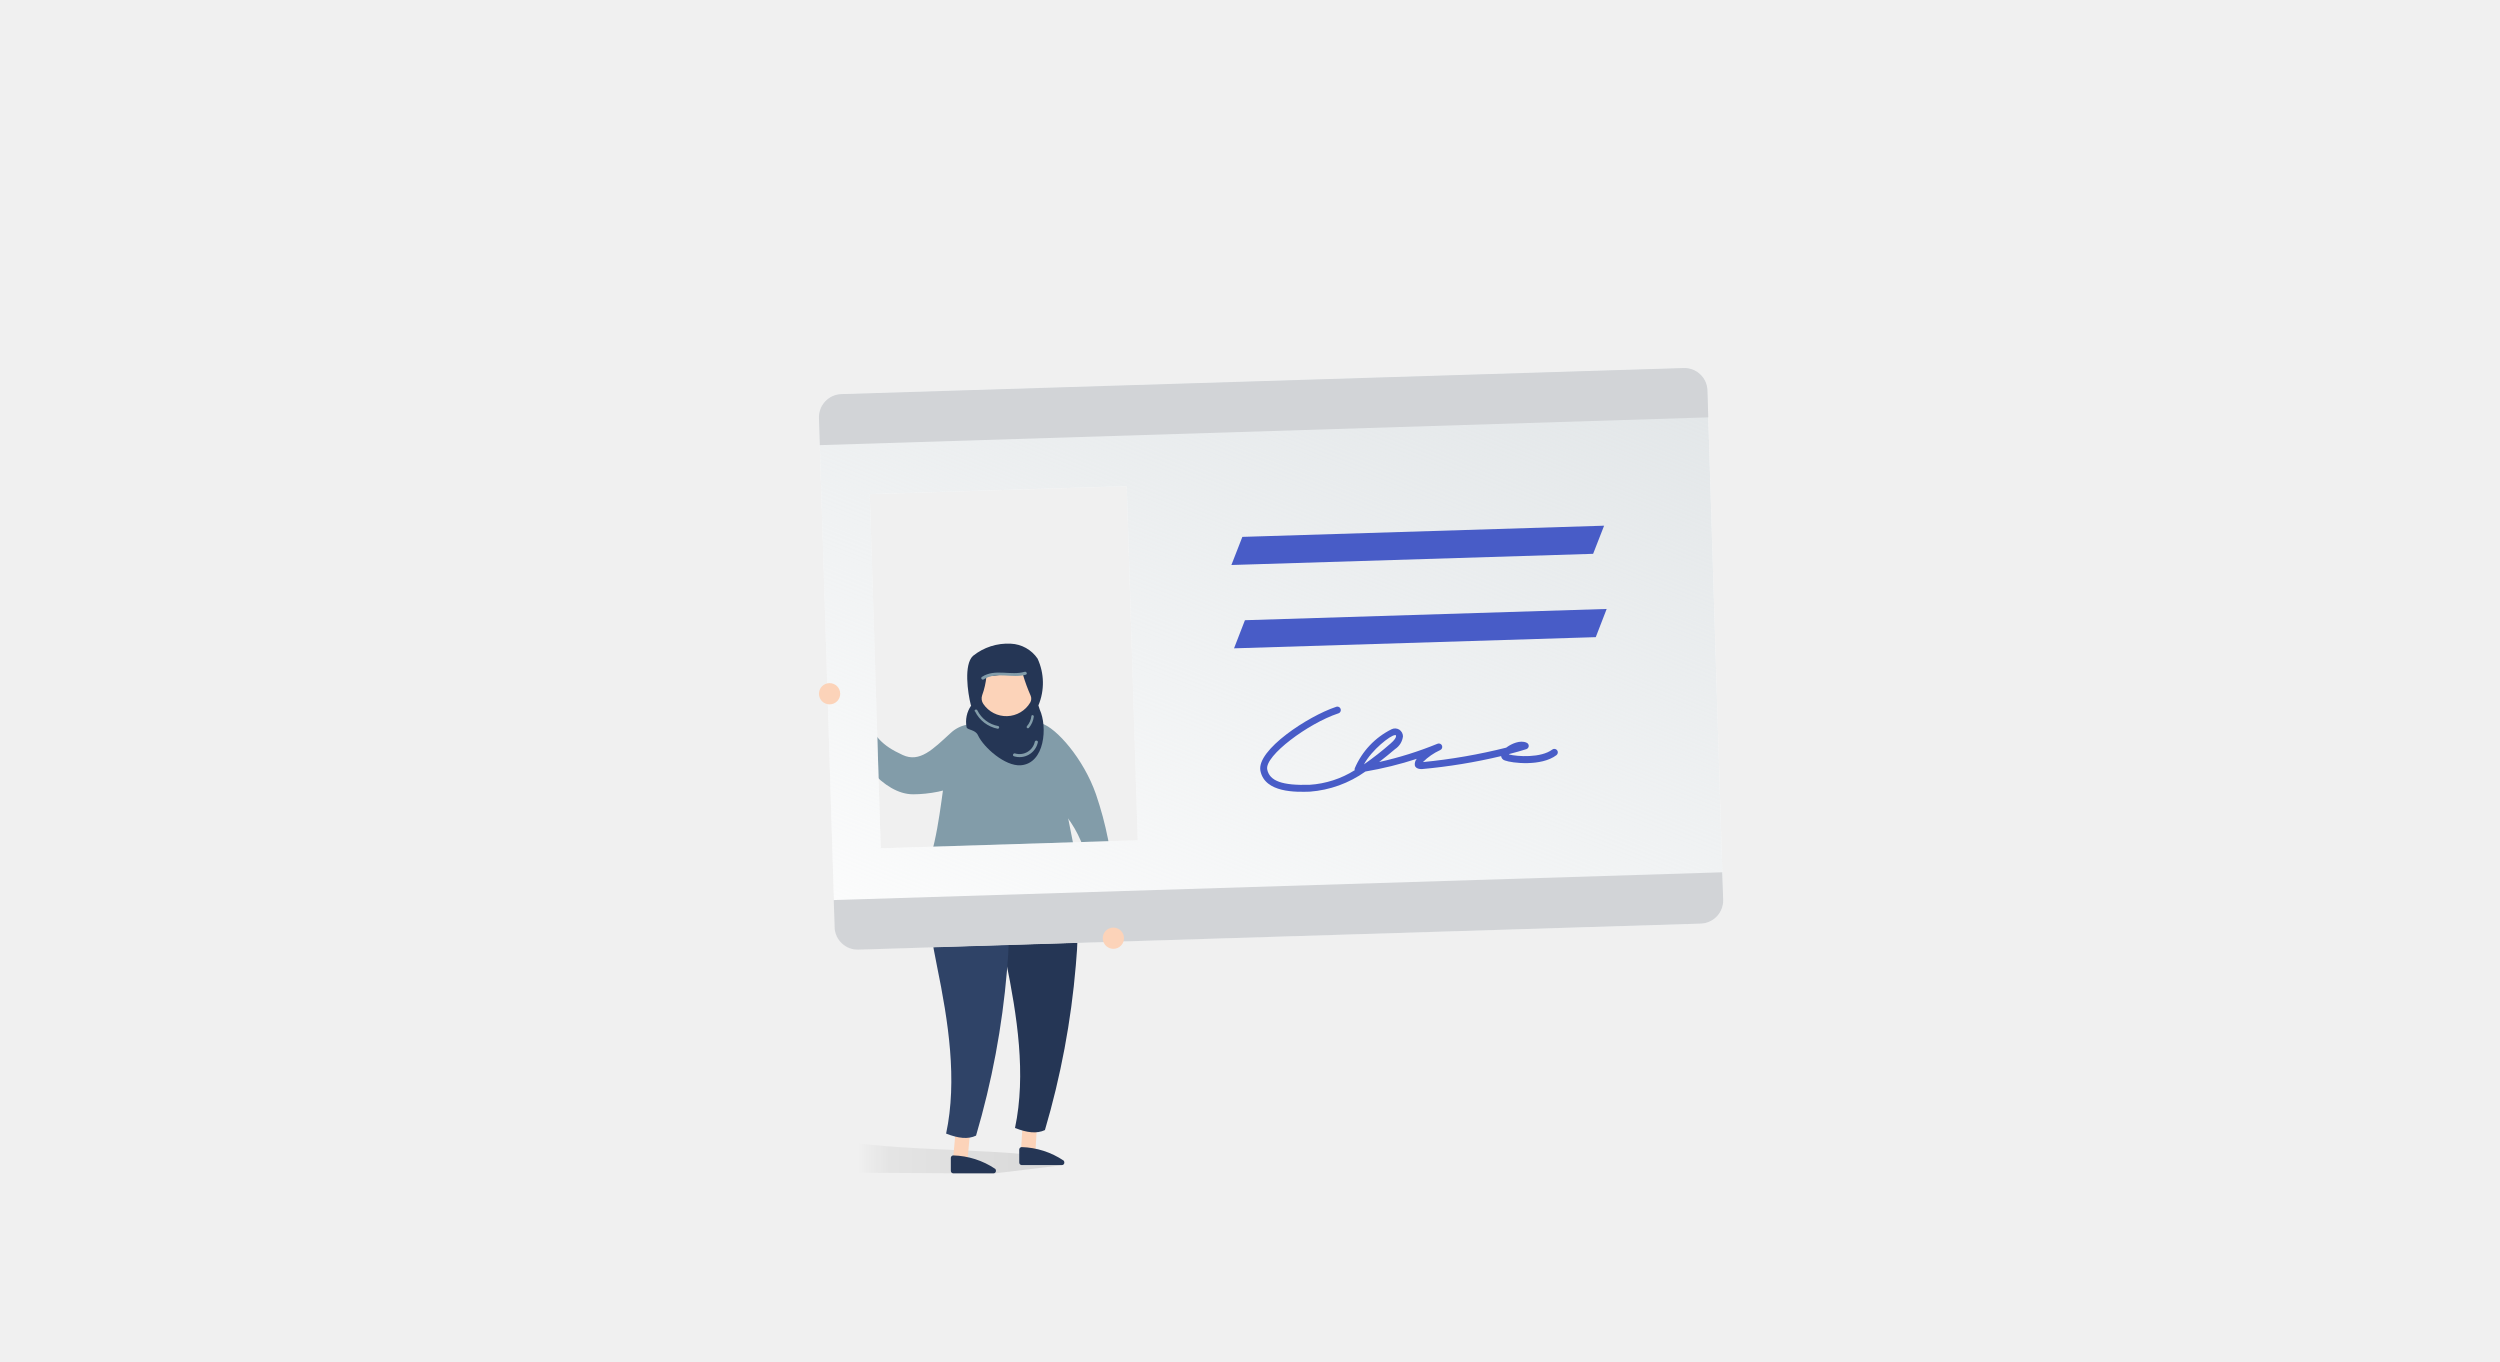
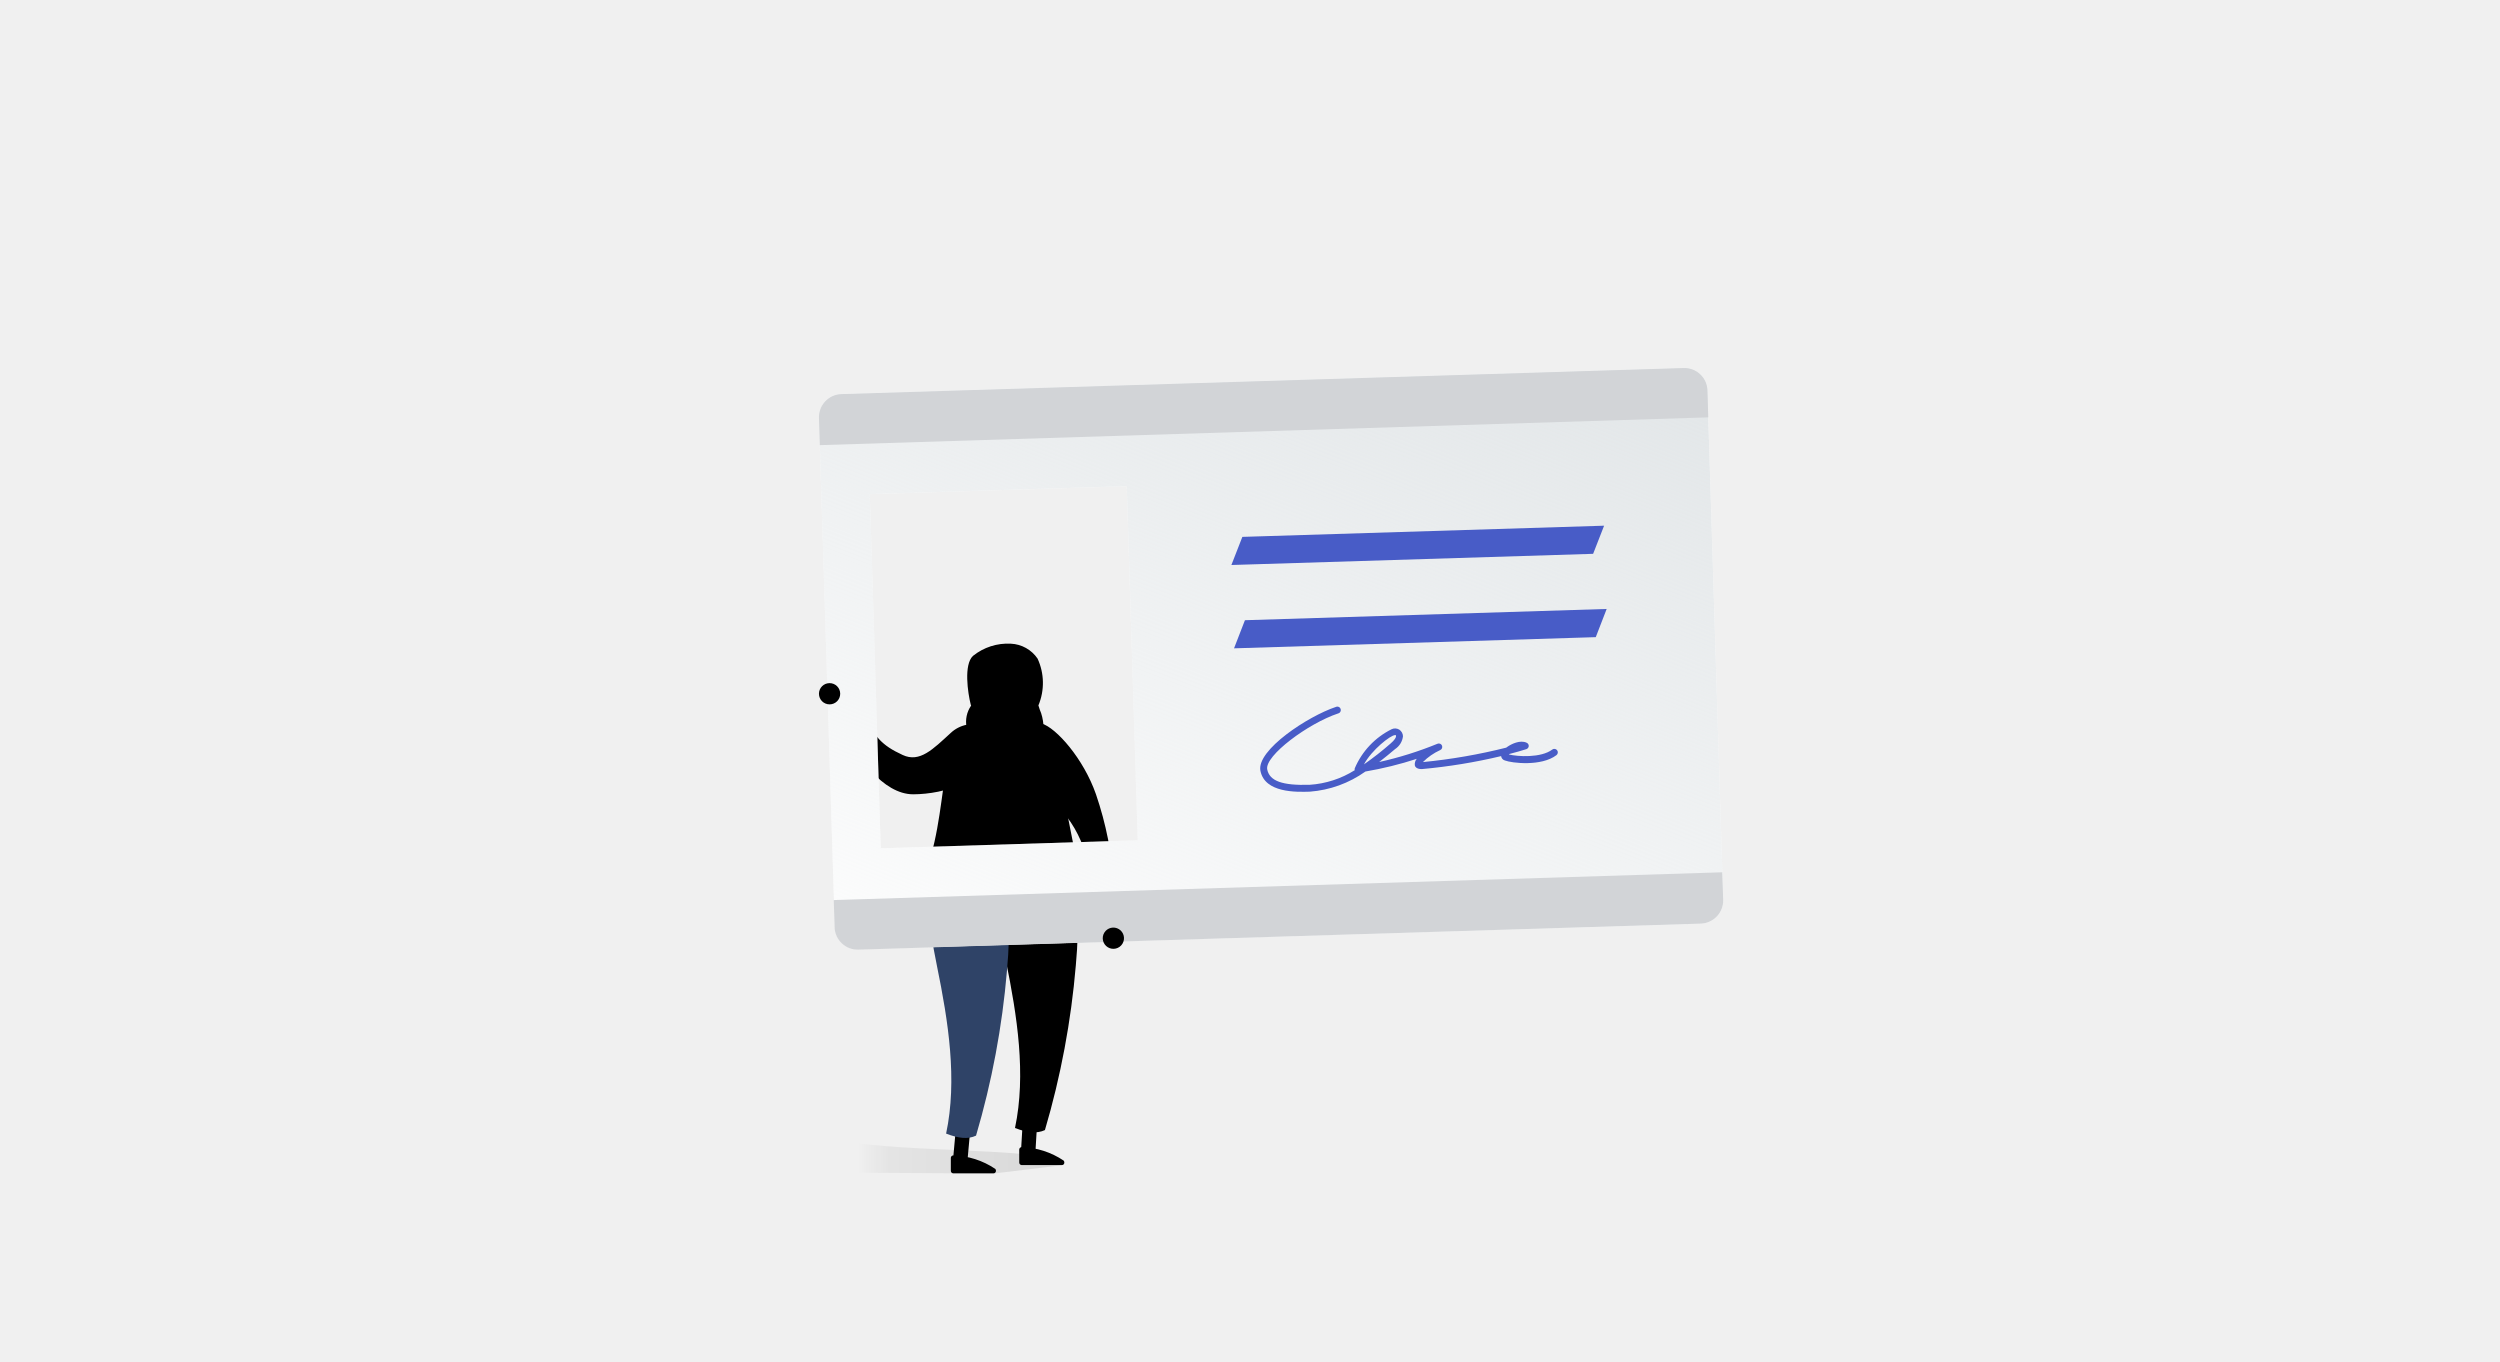
<svg xmlns="http://www.w3.org/2000/svg" viewBox="0 0 360 196">
  <defs>
    <linearGradient id="linear-gradient" x1="15328.09" y1="166.81" x2="15357.52" y2="166.81" gradientTransform="translate(-15204.59)" gradientUnits="userSpaceOnUse">
      <stop offset="0" stop-opacity="0" />
      <stop offset=".15" stop-opacity=".05" />
      <stop offset="1" stop-opacity=".1" />
    </linearGradient>
    <linearGradient id="linear-gradient-2" x1="163.81" y1="214.26" x2="211.32" y2="102.34" gradientTransform="rotate(-1.77 -1868.09 273.2)" gradientUnits="userSpaceOnUse">
      <stop offset="0" stop-color="#e2e6e8" stop-opacity=".1" />
      <stop offset="1" stop-color="#e2e6e8" />
    </linearGradient>
    <style>.cls-3{fill:#fcd3b9}.cls-4{fill:#253655}.cls-7{fill:#829ca9}</style>
  </defs>
  <path d="M0 0h360v196H0z" id="frames" fill="none" />
  <g id="Layer_1" data-name="Layer 1">
    <path d="M123.51 164.63c10.16 1.36 29.42.76 29.42 3.16l-9.85 1.2-19.57-.12" fill="url(#linear-gradient)" />
-     <path class="cls-3" transform="rotate(-176.6 148.19 163.67)" d="M147.15 161.25h2.08v4.85h-2.08z" />
-     <path class="cls-4" d="M154.92 139a119.4 119.4 0 01-4.45 23.73c-1.17.55-2.56.39-4.31-.3 1.63-7.71.31-16.14-1.31-24.09-1.47-7.22-1.06-7.75-.89-13.39 0-1.41 7.07-11 9-7.94a13.48 13.48 0 011.28 4.63 58.9 58.9 0 01.92 8.16 68.92 68.92 0 01-.24 9.2z" />
-     <path class="cls-3" transform="rotate(-174.82 138.5 164.7)" d="M137.47 162.27h2.08v4.85h-2.08z" />
-     <path class="cls-4" d="M143.39 168.74a.42.42 0 00-.07-.42 11.41 11.41 0 00-6.07-1.94.36.36 0 00-.33.39v1.81a.36.36 0 00.33.38h5.84a.34.34 0 00.3-.22zm9.85-1.19a.44.44 0 00-.08-.43 11.46 11.46 0 00-6.06-1.94.37.37 0 00-.33.39v1.81a.37.37 0 00.33.39h5.84a.34.34 0 00.3-.22z" />
+     <path className="cls-3" transform="rotate(-176.6 148.19 163.67)" d="M147.15 161.25h2.08v4.85h-2.08z" />
+     <path className="cls-4" d="M154.92 139a119.4 119.4 0 01-4.45 23.73c-1.17.55-2.56.39-4.31-.3 1.63-7.71.31-16.14-1.31-24.09-1.47-7.22-1.06-7.75-.89-13.39 0-1.41 7.07-11 9-7.94a13.48 13.48 0 011.28 4.63 58.9 58.9 0 01.92 8.16 68.92 68.92 0 01-.24 9.2z" />
+     <path className="cls-3" transform="rotate(-174.82 138.5 164.7)" d="M137.47 162.27h2.08v4.85h-2.08z" />
+     <path className="cls-4" d="M143.39 168.74a.42.42 0 00-.07-.42 11.41 11.41 0 00-6.07-1.94.36.36 0 00-.33.39v1.81a.36.36 0 00.33.38h5.84a.34.34 0 00.3-.22zm9.85-1.19a.44.44 0 00-.08-.43 11.46 11.46 0 00-6.06-1.94.37.37 0 00-.33.39v1.81a.37.37 0 00.33.39h5.84a.34.34 0 00.3-.22z" />
    <path d="M145 139.8a119.4 119.4 0 01-4.45 23.73c-1.16.56-2.55.39-4.31-.29 1.64-7.72.32-16.14-1.31-24.1-1.47-7.22-1.05-7.74-.88-13.39 0-1.4 7.06-11 9-7.93a13.2 13.2 0 011.28 4.63 58.73 58.73 0 01.92 8.16 68.77 68.77 0 01-.25 9.19z" fill="#2f4367" />
    <path d="M157.81 132.7c0 1.72-5.8 2.8-13 2.8s-12.27.43-13.29-2.26c-.07-.18.85-.57.85-.57 0-1.77 6.09-3.42 12.44-3.42a28.14 28.14 0 0113 3.45z" fill="#6f878f" />
-     <path class="cls-7" d="M136.91 105.54c-2.57 2.35-4.46 4.32-6.92 3.18-3.24-1.49-3.66-2.53-5.88-5.47-.2-.26-.25.27-1.12.92-.56.42-1.4.33-1.34.49 1.46 4.16 5.5 9.74 9.87 9.72s11.19-1.82 10.59-7.19a3.09 3.09 0 00-2.94-2.82 4.67 4.67 0 00-2.26 1.17zm9.09-.25a2.87 2.87 0 00.5 3.76c3 2.6 3.59 4 7.08 8.51s3.54 9.94 3.74 9.84c1.6-.81 3.1.43 3.09.08a49.72 49.72 0 00-2.59-13.1c-1.78-5.12-5.73-9.6-7.84-10.2s-3.05-.28-4 1.11z" />
-     <circle class="cls-3" cx="121.63" cy="104.12" r="1.56" />
-     <circle class="cls-3" cx="158.85" cy="127.55" r="1.56" />
-     <path class="cls-7" d="M149.73 105.71l1.67 2.71c2 4 3.72 19.51 6.41 26.28 0 0-6.92-9.14-14.2-5.43-3.93 2-8.5 6.75-10.8 6.07a5.6 5.6 0 00-1.25-.1c-.43-2.91 1.75-8.31 3-14 1.17-5.21 1.38-10.79 2.34-12.68 0 0 2.61-3.17 3.36-3.14z" />
-     <path class="cls-4" d="M149.53 101.58a8.37 8.37 0 00-.12-6.74 4.92 4.92 0 00-3.86-2.15 8 8 0 00-5.43 1.75c-1.37 1.24-.75 5.37-.34 7l.06.17a4.1 4.1 0 00-.65 3.12c.14.43 1.25.3 1.64 1.15.81 1.75 3.9 4.49 6.16 4.32 3.48-.27 3.86-5.55 2.74-8z" />
-     <path class="cls-3" d="M147.32 97.2c-2.22-.49-3.81.25-5.27.16a11 11 0 01-.62 2.76 1.39 1.39 0 00.17 1.25 4 4 0 006.75-.2 1.11 1.11 0 00.06-1 24.94 24.94 0 01-1.09-2.97z" />
-     <path class="cls-7" d="M146 108.9a2.69 2.69 0 003.45-2c.07-.28-.38-.36-.44-.08a2.25 2.25 0 01-2.82 1.68c-.27-.1-.46.3-.19.4zm-4.34-11.07c1.79-1.17 4.11-.1 6.05-.67.28-.08.12-.5-.16-.42-2 .59-4.28-.5-6.15.73-.24.16 0 .52.26.36zm6.5 6.98a3.08 3.08 0 00.71-1.63c0-.23-.32-.29-.35-.06a2.69 2.69 0 01-.64 1.45.18.18 0 00.28.24zm-7.76-2.38a4.61 4.61 0 003.27 2.51.2.2 0 00.07-.39 4.17 4.17 0 01-3-2.26c-.12-.22-.49-.09-.38.14z" />
-     <path d="M242.44 53l-121.28 3.75a3.33 3.33 0 00-3.23 3.43l2.27 73.31a3.33 3.33 0 003.43 3.22L244.91 133a3.34 3.34 0 003.23-3.43l-2.27-73.31a3.32 3.32 0 00-3.43-3.26zm-78.61 68l-37 1.15-1.58-51 37-1.14z" fill-rule="evenodd" fill="#fff" />
-     <path d="M242.44 53l-121.28 3.75a3.33 3.33 0 00-3.23 3.43l2.27 73.31a3.33 3.33 0 003.43 3.22L244.91 133a3.34 3.34 0 003.23-3.43l-2.27-73.31a3.32 3.32 0 00-3.43-3.26zm-78.61 68l-37 1.15-1.58-51 37-1.14z" fill="url(#linear-gradient-2)" fill-rule="evenodd" />
-     <path d="M231.36 87.69l-52.09 1.62-1.57 4.05 52.09-1.61 1.57-4.06zm-.37-11.99l-52.09 1.61-1.58 4.05 52.09-1.61 1.58-4.05z" fill="#485cc7" fill-rule="evenodd" />
-     <path d="M242.44 53l-121.28 3.75a3.33 3.33 0 00-3.23 3.43l.12 3.92 127.94-4-.12-3.92a3.32 3.32 0 00-3.43-3.18zm5.56 72.61l-127.94 4 .12 3.92a3.33 3.33 0 003.43 3.22l121.3-3.75a3.34 3.34 0 003.23-3.43z" fill="#d2d4d7" fill-rule="evenodd" />
+     <path className="cls-7" d="M136.91 105.54c-2.57 2.35-4.46 4.32-6.92 3.18-3.24-1.49-3.66-2.53-5.88-5.47-.2-.26-.25.27-1.12.92-.56.42-1.4.33-1.34.49 1.46 4.16 5.5 9.74 9.87 9.72s11.19-1.82 10.59-7.19a3.09 3.09 0 00-2.94-2.82 4.67 4.67 0 00-2.26 1.17zm9.09-.25a2.87 2.87 0 00.5 3.76c3 2.6 3.59 4 7.08 8.51s3.54 9.94 3.74 9.84c1.6-.81 3.1.43 3.09.08a49.72 49.72 0 00-2.59-13.1c-1.78-5.12-5.73-9.6-7.84-10.2s-3.05-.28-4 1.11z" />
+     <circle className="cls-3" cx="121.63" cy="104.12" r="1.56" />
+     <circle className="cls-3" cx="158.85" cy="127.55" r="1.56" />
+     <path className="cls-7" d="M149.73 105.71l1.67 2.71c2 4 3.72 19.51 6.41 26.28 0 0-6.92-9.14-14.2-5.43-3.93 2-8.5 6.75-10.8 6.07a5.6 5.6 0 00-1.25-.1c-.43-2.91 1.75-8.31 3-14 1.17-5.21 1.38-10.79 2.34-12.68 0 0 2.61-3.17 3.36-3.14z" />
+     <path className="cls-4" d="M149.53 101.58a8.37 8.37 0 00-.12-6.74 4.92 4.92 0 00-3.86-2.15 8 8 0 00-5.43 1.75c-1.37 1.24-.75 5.37-.34 7l.06.17a4.1 4.1 0 00-.65 3.12c.14.43 1.25.3 1.64 1.15.81 1.75 3.9 4.49 6.16 4.32 3.48-.27 3.86-5.55 2.74-8z" />
+     <path className="cls-3" d="M147.32 97.2c-2.22-.49-3.81.25-5.27.16a11 11 0 01-.62 2.76 1.39 1.39 0 00.17 1.25 4 4 0 006.75-.2 1.11 1.11 0 00.06-1 24.94 24.94 0 01-1.09-2.97z" />
+     <path className="cls-7" d="M146 108.9a2.69 2.69 0 003.45-2c.07-.28-.38-.36-.44-.08a2.25 2.25 0 01-2.82 1.68c-.27-.1-.46.3-.19.4zm-4.34-11.07c1.79-1.17 4.11-.1 6.05-.67.28-.08.12-.5-.16-.42-2 .59-4.28-.5-6.15.73-.24.16 0 .52.26.36zm6.5 6.98a3.08 3.08 0 00.71-1.63c0-.23-.32-.29-.35-.06a2.69 2.69 0 01-.64 1.45.18.18 0 00.28.24zm-7.76-2.38a4.61 4.61 0 003.27 2.51.2.2 0 00.07-.39 4.17 4.17 0 01-3-2.26c-.12-.22-.49-.09-.38.14z" />
+     <path d="M242.44 53l-121.28 3.75a3.33 3.33 0 00-3.23 3.43l2.27 73.31a3.33 3.33 0 003.43 3.22L244.91 133a3.34 3.34 0 003.23-3.43l-2.27-73.31a3.32 3.32 0 00-3.43-3.26zm-78.61 68l-37 1.15-1.58-51 37-1.14z" fillRule="evenodd" fill="#fff" />
+     <path d="M242.44 53l-121.28 3.75a3.33 3.33 0 00-3.23 3.43l2.27 73.31a3.33 3.33 0 003.43 3.22L244.91 133a3.34 3.34 0 003.23-3.43l-2.27-73.31a3.32 3.32 0 00-3.43-3.26zm-78.61 68l-37 1.15-1.58-51 37-1.14z" fill="url(#linear-gradient-2)" fillRule="evenodd" />
+     <path d="M231.36 87.69l-52.09 1.62-1.57 4.05 52.09-1.61 1.57-4.06zm-.37-11.99l-52.09 1.61-1.58 4.05 52.09-1.61 1.58-4.05z" fill="#485cc7" fillRule="evenodd" />
+     <path d="M242.44 53l-121.28 3.75a3.33 3.33 0 00-3.23 3.43l.12 3.92 127.94-4-.12-3.92a3.32 3.32 0 00-3.43-3.18zm5.56 72.61l-127.94 4 .12 3.92a3.33 3.33 0 003.43 3.22l121.3-3.75a3.34 3.34 0 003.23-3.43z" fill="#d2d4d7" fillRule="evenodd" />
    <path d="M188.62 114c-1.94.06-6.48.2-7.12-3-.59-3 6.89-7.88 10.86-9.2a.5.5 0 11.32.94c-4.27 1.42-10.59 6.08-10.2 8.06.34 1.67 2.16 2.33 6.11 2.21a13.86 13.86 0 006.49-2.1.46.46 0 010-.26 11.15 11.15 0 015.33-5.65 1.16 1.16 0 011.09.07 1.2 1.2 0 01.53.94 2.55 2.55 0 01-1.14 1.86c-.73.62-1.5 1.25-2.29 1.86a51.84 51.84 0 008.4-2.63.49.49 0 01.65.27.5.5 0 01-.28.65 8.45 8.45 0 00-2.47 1.72 81.63 81.63 0 0012-2.08l.09-.07c.62-.45 1.92-1.09 2.86-.63a.5.5 0 01.29.48.51.51 0 01-.35.44c-.76.24-1.58.47-2.43.69l-.08.07c1.22.32 4.64.52 6.24-.7a.5.5 0 01.61.8c-2.18 1.66-6.45 1.15-7.45.76a.75.75 0 01-.52-.62 80.42 80.42 0 01-11.43 1.87c-.79 0-1-.38-1-.62a1.15 1.15 0 01.29-.86 52.27 52.27 0 01-7.4 1.83 15.83 15.83 0 01-8 2.9zm12.25-8.14c-.62 0-3.34 2.12-4.46 4.21a43.81 43.81 0 003.83-3c.6-.51.8-.89.79-1.06s0-.08-.12-.18z" fill="#485cc7" />
-     <circle class="cls-3" cx="160.33" cy="135.11" r="1.53" transform="rotate(-58.56 160.32 135.11)" />
-     <circle class="cls-3" cx="119.46" cy="99.9" r="1.53" />
+     <circle className="cls-3" cx="160.33" cy="135.11" r="1.53" transform="rotate(-58.56 160.32 135.11)" />
+     <circle className="cls-3" cx="119.46" cy="99.9" r="1.53" />
  </g>
</svg>
